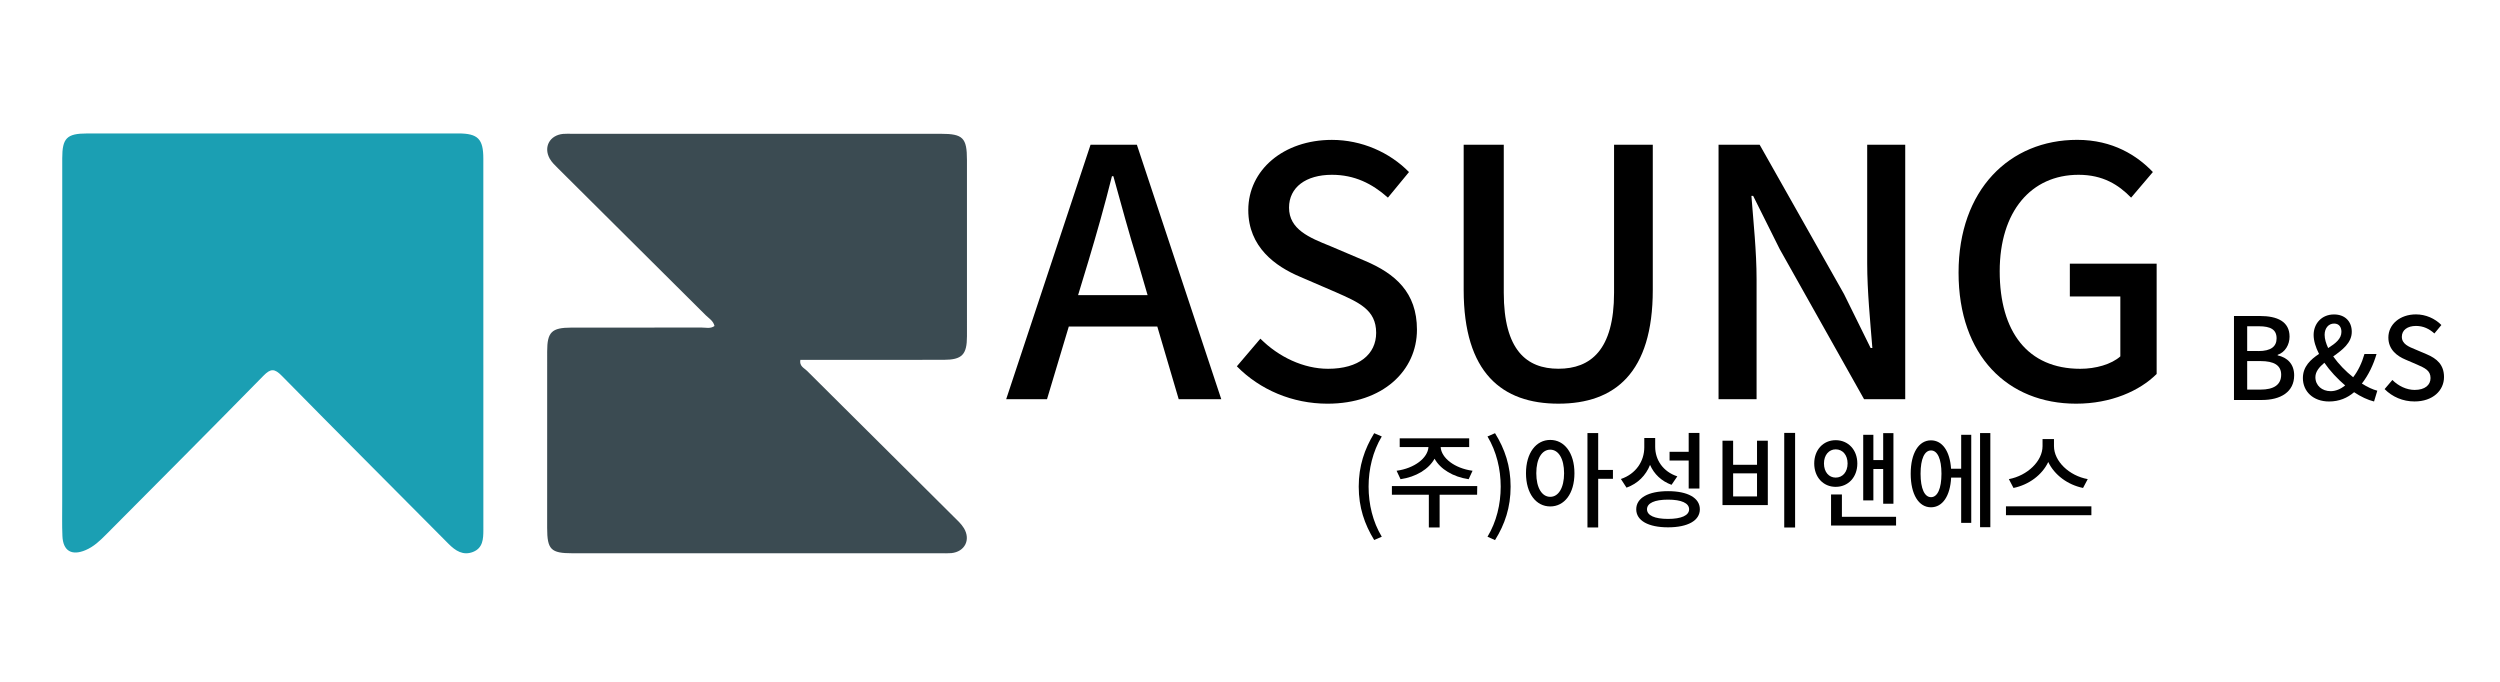
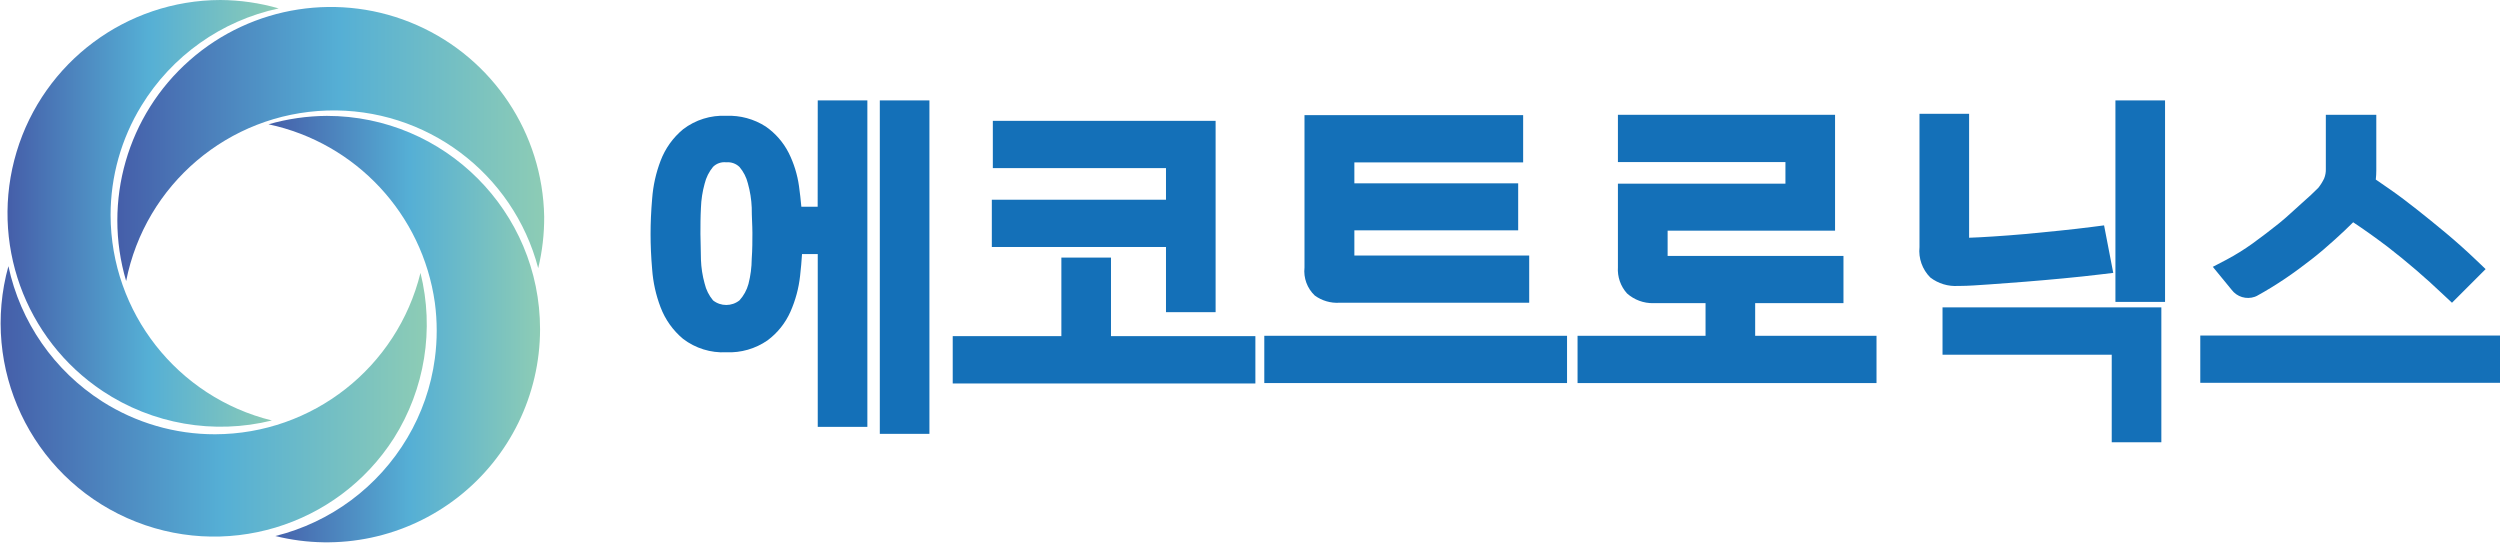
- <svg xmlns="http://www.w3.org/2000/svg" version="1.1" id="레이어_1" x="0px" y="0px" width="220px" height="60px" viewBox="30 10 220 60" enable-background="new 30 10 220 60" xml:space="preserve">
-   <g>
-     <path fill="#3B4B52" d="M92.876,38.688c-0.101-0.456-0.496-0.673-0.78-0.955c-4.322-4.305-8.654-8.603-12.978-12.906   c-0.271-0.271-0.564-0.544-0.747-0.873c-0.563-1.026,0.011-2.058,1.178-2.171c0.268-0.025,0.542-0.009,0.813-0.009   c10.812,0,21.627,0,32.439,0c1.936,0,2.291,0.355,2.291,2.296c0.001,5.177,0.006,10.352,0.001,15.523   c-0.001,1.625-0.437,2.067-2.053,2.072c-4.2,0.007-8.401,0.003-12.611,0.003c-0.099,0.563,0.343,0.719,0.584,0.961   c4.295,4.281,8.599,8.546,12.898,12.825c0.326,0.322,0.686,0.647,0.919,1.034c0.61,1.021,0.065,2.065-1.106,2.186   c-0.305,0.028-0.617,0.013-0.924,0.013c-10.813,0-21.626,0-32.439,0c-1.886,0-2.209-0.328-2.212-2.231   c0-5.178-0.001-10.351,0.002-15.528c0-1.708,0.395-2.096,2.127-2.099c3.823-0.003,7.647,0.004,11.47-0.005   C92.116,38.822,92.511,38.95,92.876,38.688z" />
-     <path fill="#1B9FB3" d="M35.477,40.265c0-5.447,0-10.891,0-16.334c0.001-1.769,0.393-2.183,2.182-2.186   c10.889-0.008,21.782-0.008,32.671-0.002c1.73,0,2.203,0.485,2.203,2.21c0.001,10.892,0,21.781,0.003,32.671   c0,0.807-0.04,1.604-0.911,1.946c-0.872,0.342-1.546-0.099-2.158-0.717c-4.887-4.927-9.799-9.829-14.666-14.78   c-0.636-0.649-0.979-0.662-1.621-0.005c-4.587,4.677-9.217,9.316-13.839,13.966c-0.542,0.544-1.082,1.072-1.823,1.382   c-1.197,0.504-1.967,0.079-2.025-1.239c-0.043-0.996-0.016-2.005-0.019-3.01C35.477,49.533,35.477,44.896,35.477,40.265z" />
-   </g>
-   <g>
-     <path d="M149.568,52.822c0-1.811,0.509-3.308,1.361-4.7l0.667,0.286c-0.794,1.324-1.16,2.875-1.16,4.413   c0,1.544,0.366,3.096,1.16,4.41l-0.667,0.29C150.077,56.135,149.568,54.65,149.568,52.822z" />
-     <path d="M159.985,53.538h-3.298v2.881h-0.949v-2.881h-3.251v-0.762h7.51L159.985,53.538z M152.9,51.427   c1.578-0.216,2.748-1.125,2.804-2.088h-2.53v-0.767h6.114v0.767h-2.51c0.057,0.963,1.222,1.872,2.806,2.088l-0.342,0.743   c-1.365-0.2-2.495-0.884-3.001-1.804c-0.511,0.92-1.626,1.604-2.994,1.804L152.9,51.427z" />
-     <path d="M160.9,57.231c0.793-1.311,1.162-2.866,1.162-4.409c0-1.539-0.37-3.088-1.162-4.413l0.662-0.289   c0.868,1.395,1.372,2.889,1.372,4.702c0,1.828-0.504,3.313-1.372,4.708L160.9,57.231z" />
-     <path d="M168.551,51.643c0,1.795-0.887,2.924-2.129,2.924s-2.135-1.129-2.135-2.924c0-1.791,0.893-2.93,2.135-2.93   S168.551,49.852,168.551,51.643z M167.64,51.643c0-1.295-0.503-2.073-1.218-2.073c-0.725,0-1.228,0.778-1.228,2.073   c0,1.298,0.502,2.078,1.228,2.078C167.14,53.721,167.64,52.94,167.64,51.643z M171.936,52.133h-1.295v4.286h-0.945v-8.312h0.945   v3.245h1.298v0.777h-0.003V52.133z" />
-     <path d="M177.095,52.664c-0.888-0.324-1.535-0.944-1.891-1.754c-0.367,0.92-1.07,1.646-2.071,2.003l-0.494-0.762   c1.33-0.446,2.058-1.575,2.058-2.784v-0.822h0.959v0.772c0,1.15,0.687,2.189,1.948,2.603L177.095,52.664z M179.587,54.818   c0,0.998-1.066,1.587-2.8,1.587c-1.731,0-2.798-0.589-2.798-1.587c0-1.002,1.066-1.596,2.798-1.596   C178.52,53.223,179.587,53.811,179.587,54.818z M178.642,54.818c0-0.547-0.679-0.85-1.857-0.85s-1.849,0.303-1.849,0.85   c0,0.54,0.671,0.846,1.849,0.846C177.959,55.664,178.642,55.358,178.642,54.818z M178.604,50.53h-1.683v-0.769h1.683v-1.665h0.946   v4.898h-0.946V50.53z" />
-     <path d="M182.515,48.782v2.119h2.103v-2.119h0.949v5.666h-3.988v-5.666H182.515z M182.515,53.686h2.103v-2.031h-2.103V53.686z    M187.969,48.095v8.325h-0.956v-8.325H187.969z" />
-     <path d="M191.539,52.843c-1.093,0-1.887-0.85-1.887-2.056c0-1.201,0.794-2.051,1.887-2.051c1.106,0,1.906,0.85,1.906,2.051   C193.445,51.992,192.644,52.843,191.539,52.843z M191.539,52.029c0.605,0,1.049-0.486,1.049-1.242c0-0.751-0.438-1.244-1.049-1.244   c-0.587,0-1.03,0.493-1.03,1.244C190.509,51.543,190.95,52.029,191.539,52.029z M196.854,55.478v0.771h-5.722v-2.735h0.956v1.966   L196.854,55.478L196.854,55.478z M194.857,54.034h-0.894v-5.771h0.894v2.225h0.863v-2.372h0.902v6.214h-0.902v-3.06h-0.863V54.034z   " />
-     <path d="M202.583,48.263h0.887v7.748h-0.887v-3.981H201.7c-0.081,1.619-0.759,2.612-1.775,2.612c-1.074,0-1.783-1.131-1.783-2.953   c0-1.818,0.709-2.939,1.783-2.939c0.995,0,1.666,0.946,1.769,2.499h0.89V48.263z M200.849,51.688c0-1.31-0.353-2.049-0.919-2.049   c-0.571,0-0.92,0.739-0.92,2.049c0,1.316,0.354,2.063,0.92,2.063S200.849,53.005,200.849,51.688z M205.15,48.107v8.287h-0.905   v-8.287H205.15z" />
-     <path d="M214.042,54.558v0.781h-7.517v-0.781H214.042z M213.308,52.94c-1.351-0.276-2.518-1.143-3.062-2.285   c-0.542,1.146-1.709,2.008-3.058,2.285l-0.408-0.777c1.637-0.308,2.964-1.587,2.964-2.902V48.64h1.006v0.621   c0,1.327,1.332,2.604,2.97,2.902L213.308,52.94z" />
-   </g>
-   <g>
-     <g>
-       <path d="M131.843,38.738h-7.79l-1.917,6.394h-3.593l7.425-22.394h4.077l7.428,22.394h-3.746L131.843,38.738z M130.988,35.97    l-0.88-3.012c-0.762-2.435-1.431-4.931-2.132-7.455h-0.124c-0.636,2.556-1.338,5.02-2.066,7.455l-0.914,3.012H130.988z" />
-       <path d="M138.843,42.235l2.07-2.432c1.613,1.614,3.801,2.65,5.959,2.65c2.711,0,4.23-1.277,4.23-3.164    c0-2.039-1.52-2.678-3.589-3.592l-3.101-1.338c-2.167-0.913-4.563-2.614-4.563-5.872c0-3.529,3.104-6.177,7.359-6.177    c2.616,0,5.084,1.095,6.783,2.831l-1.854,2.251c-1.399-1.246-2.949-2.01-4.931-2.01c-2.28,0-3.771,1.097-3.771,2.889    c0,1.919,1.797,2.646,3.618,3.38l3.074,1.306c2.649,1.125,4.565,2.769,4.565,6.056c0,3.59-2.981,6.512-7.879,6.512    C143.737,45.523,140.879,44.304,138.843,42.235z" />
-       <path d="M158.803,35.512V22.736h3.529v13.021c0,5.049,2.007,6.692,4.808,6.692c2.831,0,4.897-1.645,4.897-6.692V22.736h3.408    v12.776c0,7.306-3.345,10.011-8.306,10.011C162.182,45.523,158.803,42.813,158.803,35.512z" />
-       <path d="M181.232,22.736h3.617l7.424,13.142l2.342,4.747h0.153c-0.185-2.313-0.455-5.021-0.455-7.453V22.736h3.347v22.392h-3.623    l-7.422-13.205l-2.338-4.686h-0.153c0.178,2.31,0.455,4.899,0.455,7.333v10.559h-3.347V22.736z" />
-       <path d="M202.353,33.992c0-7.302,4.499-11.685,10.436-11.685c3.163,0,5.293,1.401,6.664,2.832l-1.915,2.253    c-1.099-1.124-2.467-2.01-4.625-2.01c-4.176,0-6.939,3.226-6.939,8.491c0,5.324,2.465,8.581,7.088,8.581    c1.369,0,2.74-0.394,3.528-1.091V36.09h-4.444V33.2h7.639v9.708c-1.491,1.489-4.015,2.616-7.087,2.616    C206.696,45.523,202.353,41.322,202.353,33.992z" />
-     </g>
-     <g>
-       <path d="M226.591,37.808h2.284c1.521,0,2.606,0.481,2.606,1.818c0,0.706-0.391,1.378-1.047,1.597v0.05    c0.836,0.181,1.452,0.75,1.452,1.757c0,1.464-1.192,2.168-2.824,2.168h-2.472V37.808z M228.742,40.894    c1.129,0,1.598-0.422,1.598-1.117c0-0.771-0.519-1.066-1.562-1.066h-1.026v2.179h0.993v0.004H228.742z M228.93,44.285    c1.15,0,1.813-0.413,1.813-1.312c0-0.837-0.646-1.198-1.813-1.198h-1.178v2.51H228.93z" />
-       <path d="M238.916,45.331c-0.542-0.134-1.156-0.415-1.755-0.817c-0.587,0.502-1.307,0.817-2.201,0.817    c-1.418,0-2.306-0.899-2.306-2.058c0-1.017,0.67-1.628,1.42-2.129c-0.299-0.583-0.475-1.156-0.475-1.667    c0-1.002,0.711-1.806,1.792-1.806c0.978,0,1.565,0.624,1.565,1.526c0,0.973-0.82,1.587-1.633,2.169    c0.467,0.662,1.1,1.312,1.755,1.832c0.432-0.556,0.767-1.253,0.994-2.045h1.063c-0.28,0.957-0.703,1.839-1.29,2.602    c0.499,0.312,0.969,0.53,1.358,0.626L238.916,45.331z M235.104,44.423c0.44,0,0.88-0.19,1.271-0.502    c-0.679-0.584-1.333-1.276-1.83-1.998c-0.445,0.379-0.791,0.772-0.791,1.27C233.758,43.929,234.334,44.423,235.104,44.423z     M234.877,40.63c0.65-0.412,1.168-0.813,1.168-1.426c0-0.4-0.19-0.731-0.644-0.731c-0.496,0-0.834,0.412-0.834,0.992    C234.567,39.829,234.692,40.229,234.877,40.63z" />
-       <path d="M239.845,44.24l0.684-0.802c0.529,0.531,1.251,0.875,1.962,0.875c0.895,0,1.396-0.424,1.396-1.045    c0-0.67-0.504-0.882-1.183-1.185l-1.028-0.442c-0.708-0.297-1.5-0.862-1.5-1.935c0-1.162,1.02-2.04,2.429-2.04    c0.858,0,1.67,0.361,2.236,0.936l-0.614,0.743c-0.462-0.412-0.973-0.663-1.621-0.663c-0.749,0-1.244,0.363-1.244,0.953    c0,0.635,0.595,0.874,1.189,1.116l1.015,0.432c0.875,0.372,1.507,0.913,1.507,1.996c0,1.185-0.986,2.149-2.593,2.149    C241.456,45.331,240.518,44.923,239.845,44.24z" />
+ <svg xmlns="http://www.w3.org/2000/svg" xmlns:xlink="http://www.w3.org/1999/xlink" viewBox="0 0 297.28 64.53">
+   <defs>
+     <style>.cls-1{fill:url(#무제_그라디언트_154);}.cls-2{fill:url(#무제_그라디언트_154-2);}.cls-3{fill:url(#무제_그라디언트_154-3);}.cls-4{fill:url(#무제_그라디언트_154-4);}.cls-5{fill:#1470b8;}</style>
+     <linearGradient id="무제_그라디언트_154" y1="47.79" x2="50.75" y2="47.79" gradientUnits="userSpaceOnUse">
+       <stop offset="0" stop-color="#455ea9" />
+       <stop offset="0.52" stop-color="#55afd5" />
+       <stop offset="1" stop-color="#8dccb5" />
+     </linearGradient>
+     <linearGradient id="무제_그라디언트_154-2" x1="0.86" y1="25.38" x2="33.14" y2="25.38" xlink:href="#무제_그라디언트_154" />
+     <linearGradient id="무제_그라디언트_154-3" x1="31.93" y1="39.16" x2="64.22" y2="39.16" xlink:href="#무제_그라디언트_154" />
+     <linearGradient id="무제_그라디언트_154-4" x1="13.96" y1="17.1" x2="64.71" y2="17.1" xlink:href="#무제_그라디언트_154" />
+   </defs>
+   <g id="Layer_2" data-name="Layer 2">
+     <g id="레이어_1" data-name="레이어 1">
+       <path class="cls-1" d="M46.84,52.1A25.36,25.36,0,0,0,50,32.45,25.22,25.22,0,0,1,25.58,51.64a24.9,24.9,0,0,1-13.42-3.9A25.4,25.4,0,0,1,1,31.65,25.38,25.38,0,0,0,46.84,52.1Z" />
+       <path class="cls-2" d="M13.15,25.58a24.93,24.93,0,0,1,3.66-13A25.34,25.34,0,0,1,33.14,1,25.62,25.62,0,0,0,26.2,0a25.38,25.38,0,0,0-14,46.5A25.35,25.35,0,0,0,32.33,50,25.21,25.21,0,0,1,13.15,25.58Z" />
+       <path class="cls-3" d="M64.22,39.16A25.37,25.37,0,0,0,38.87,13.78a25.67,25.67,0,0,0-6.94,1A25.29,25.29,0,0,1,51.71,36a25.09,25.09,0,0,1,0,6.63,24.87,24.87,0,0,1-3.27,9.43,25.34,25.34,0,0,1-15.7,11.68A25.36,25.36,0,0,0,64.22,39.16Z" />
+       <path class="cls-4" d="M64.71,25.75A25.38,25.38,0,1,0,15,33.42a25.15,25.15,0,0,1,49-1.53A25.41,25.41,0,0,0,64.71,25.75Z" />
+       <rect class="cls-5" x="104.62" y="11.94" width="5.9" height="39.65" />
+       <path class="cls-5" d="M97.23,24.58H95.29c-.07-.81-.17-1.63-.28-2.45a12.86,12.86,0,0,0-1.22-3.94,8.52,8.52,0,0,0-2.73-3.14,8.07,8.07,0,0,0-4.7-1.28,7.83,7.83,0,0,0-5.13,1.6,9,9,0,0,0-2.68,3.75,15.9,15.9,0,0,0-1,4.49c-.13,1.49-.19,2.91-.19,4.22s.06,2.73.19,4.22a15.83,15.83,0,0,0,1,4.49,9.09,9.09,0,0,0,2.68,3.76,7.83,7.83,0,0,0,5.13,1.59,8,8,0,0,0,4.9-1.41A8.58,8.58,0,0,0,94,37.05a14.4,14.4,0,0,0,1.14-4.24c.1-.89.18-1.76.23-2.6h1.87V50.76h5.9V11.94h-5.9Zm-9.3,11.14a2.53,2.53,0,0,1-3.14,0,4.84,4.84,0,0,1-1-2,12.23,12.23,0,0,1-.44-2.85c0-1.12-.06-2.14-.06-3.05s0-2,.06-3.11a12.32,12.32,0,0,1,.44-2.87,5,5,0,0,1,1-2,1.92,1.92,0,0,1,1.57-.54,2,2,0,0,1,1.57.55,4.75,4.75,0,0,1,1,1.95,12.48,12.48,0,0,1,.46,2.89c0,1.13.08,2.14.08,3s0,2-.08,3.09A12.39,12.39,0,0,1,89,33.77,4.75,4.75,0,0,1,87.93,35.72Z" />
+       <polygon class="cls-5" points="138.65 37.12 144.55 37.12 144.55 14.37 118.06 14.37 118.06 19.99 138.65 19.99 138.65 23.75 117.94 23.75 117.94 29.37 138.65 29.37 138.65 37.12" />
+       <polygon class="cls-5" points="132.11 39.97 132.11 30.63 126.21 30.63 126.21 39.97 113.29 39.97 113.29 45.6 149.28 45.6 149.28 39.97 132.11 39.97" />
+       <path class="cls-5" d="M159.27,36h22.57V30.39H161.05v-3h19.48V21.8H161.05V19.31h20.07V13.69h-26V31.81a4,4,0,0,0,1.22,3.33A4.51,4.51,0,0,0,159.27,36Z" />
+       <rect class="cls-5" x="150.34" y="39.93" width="36" height="5.62" />
+       <path class="cls-5" d="M208.71,39.93V36.05h10.5V30.43H198.3v-3h19.91V13.65H192.39v5.62h19.92v2.57H192.39v9.93a4.25,4.25,0,0,0,1.08,3.12,4.58,4.58,0,0,0,3.13,1.16h6.21v3.88H187.59v5.62h35.55V39.93Z" />
+       <polygon class="cls-5" points="230.99 42.18 251.11 42.18 251.11 52.59 257.01 52.59 257.01 36.55 230.99 36.55 230.99 42.18" />
+       <path class="cls-5" d="M233.09,34c.95,0,2.12-.09,3.46-.18s2.77-.2,4.27-.32,3-.25,4.56-.4,3-.3,4.31-.46l1.6-.19L250.2,26.8l-1.4.18c-1.23.16-2.54.31-3.92.45s-2.74.28-4.07.4-2.59.21-3.8.29-2,.12-2.86.15V13.53h-5.9V29.38A4.47,4.47,0,0,0,229.54,33a4.91,4.91,0,0,0,3.32,1Z" />
+       <rect class="cls-5" x="251.55" y="11.94" width="5.9" height="23.96" />
+       <path class="cls-5" d="M268.13,35.29l.23-.1c1.15-.63,2.29-1.33,3.4-2.08s2.14-1.52,3.13-2.29,1.9-1.56,2.75-2.33,1.5-1.38,2.18-2.06c1.22.81,2.61,1.79,4.14,2.95A85.85,85.85,0,0,1,290.5,35l1.07,1,4-4-1.1-1.05c-1.18-1.13-2.4-2.22-3.61-3.23s-2.35-1.93-3.45-2.8-2.17-1.68-3.15-2.36l-1.75-1.21a9.38,9.38,0,0,0,.06-1.08V13.65h-6v6.43a2.81,2.81,0,0,1-.2,1.14,5.84,5.84,0,0,1-.7,1.12c-.51.51-1.16,1.13-2,1.86S272,25.76,271,26.56s-2.07,1.62-3.15,2.4a27.49,27.49,0,0,1-3.09,1.92l-1.63.85,2.23,2.72A2.44,2.44,0,0,0,268.13,35.29Z" />
+       <rect class="cls-5" x="261.64" y="39.9" width="35.64" height="5.62" />
    </g>
  </g>
</svg>
